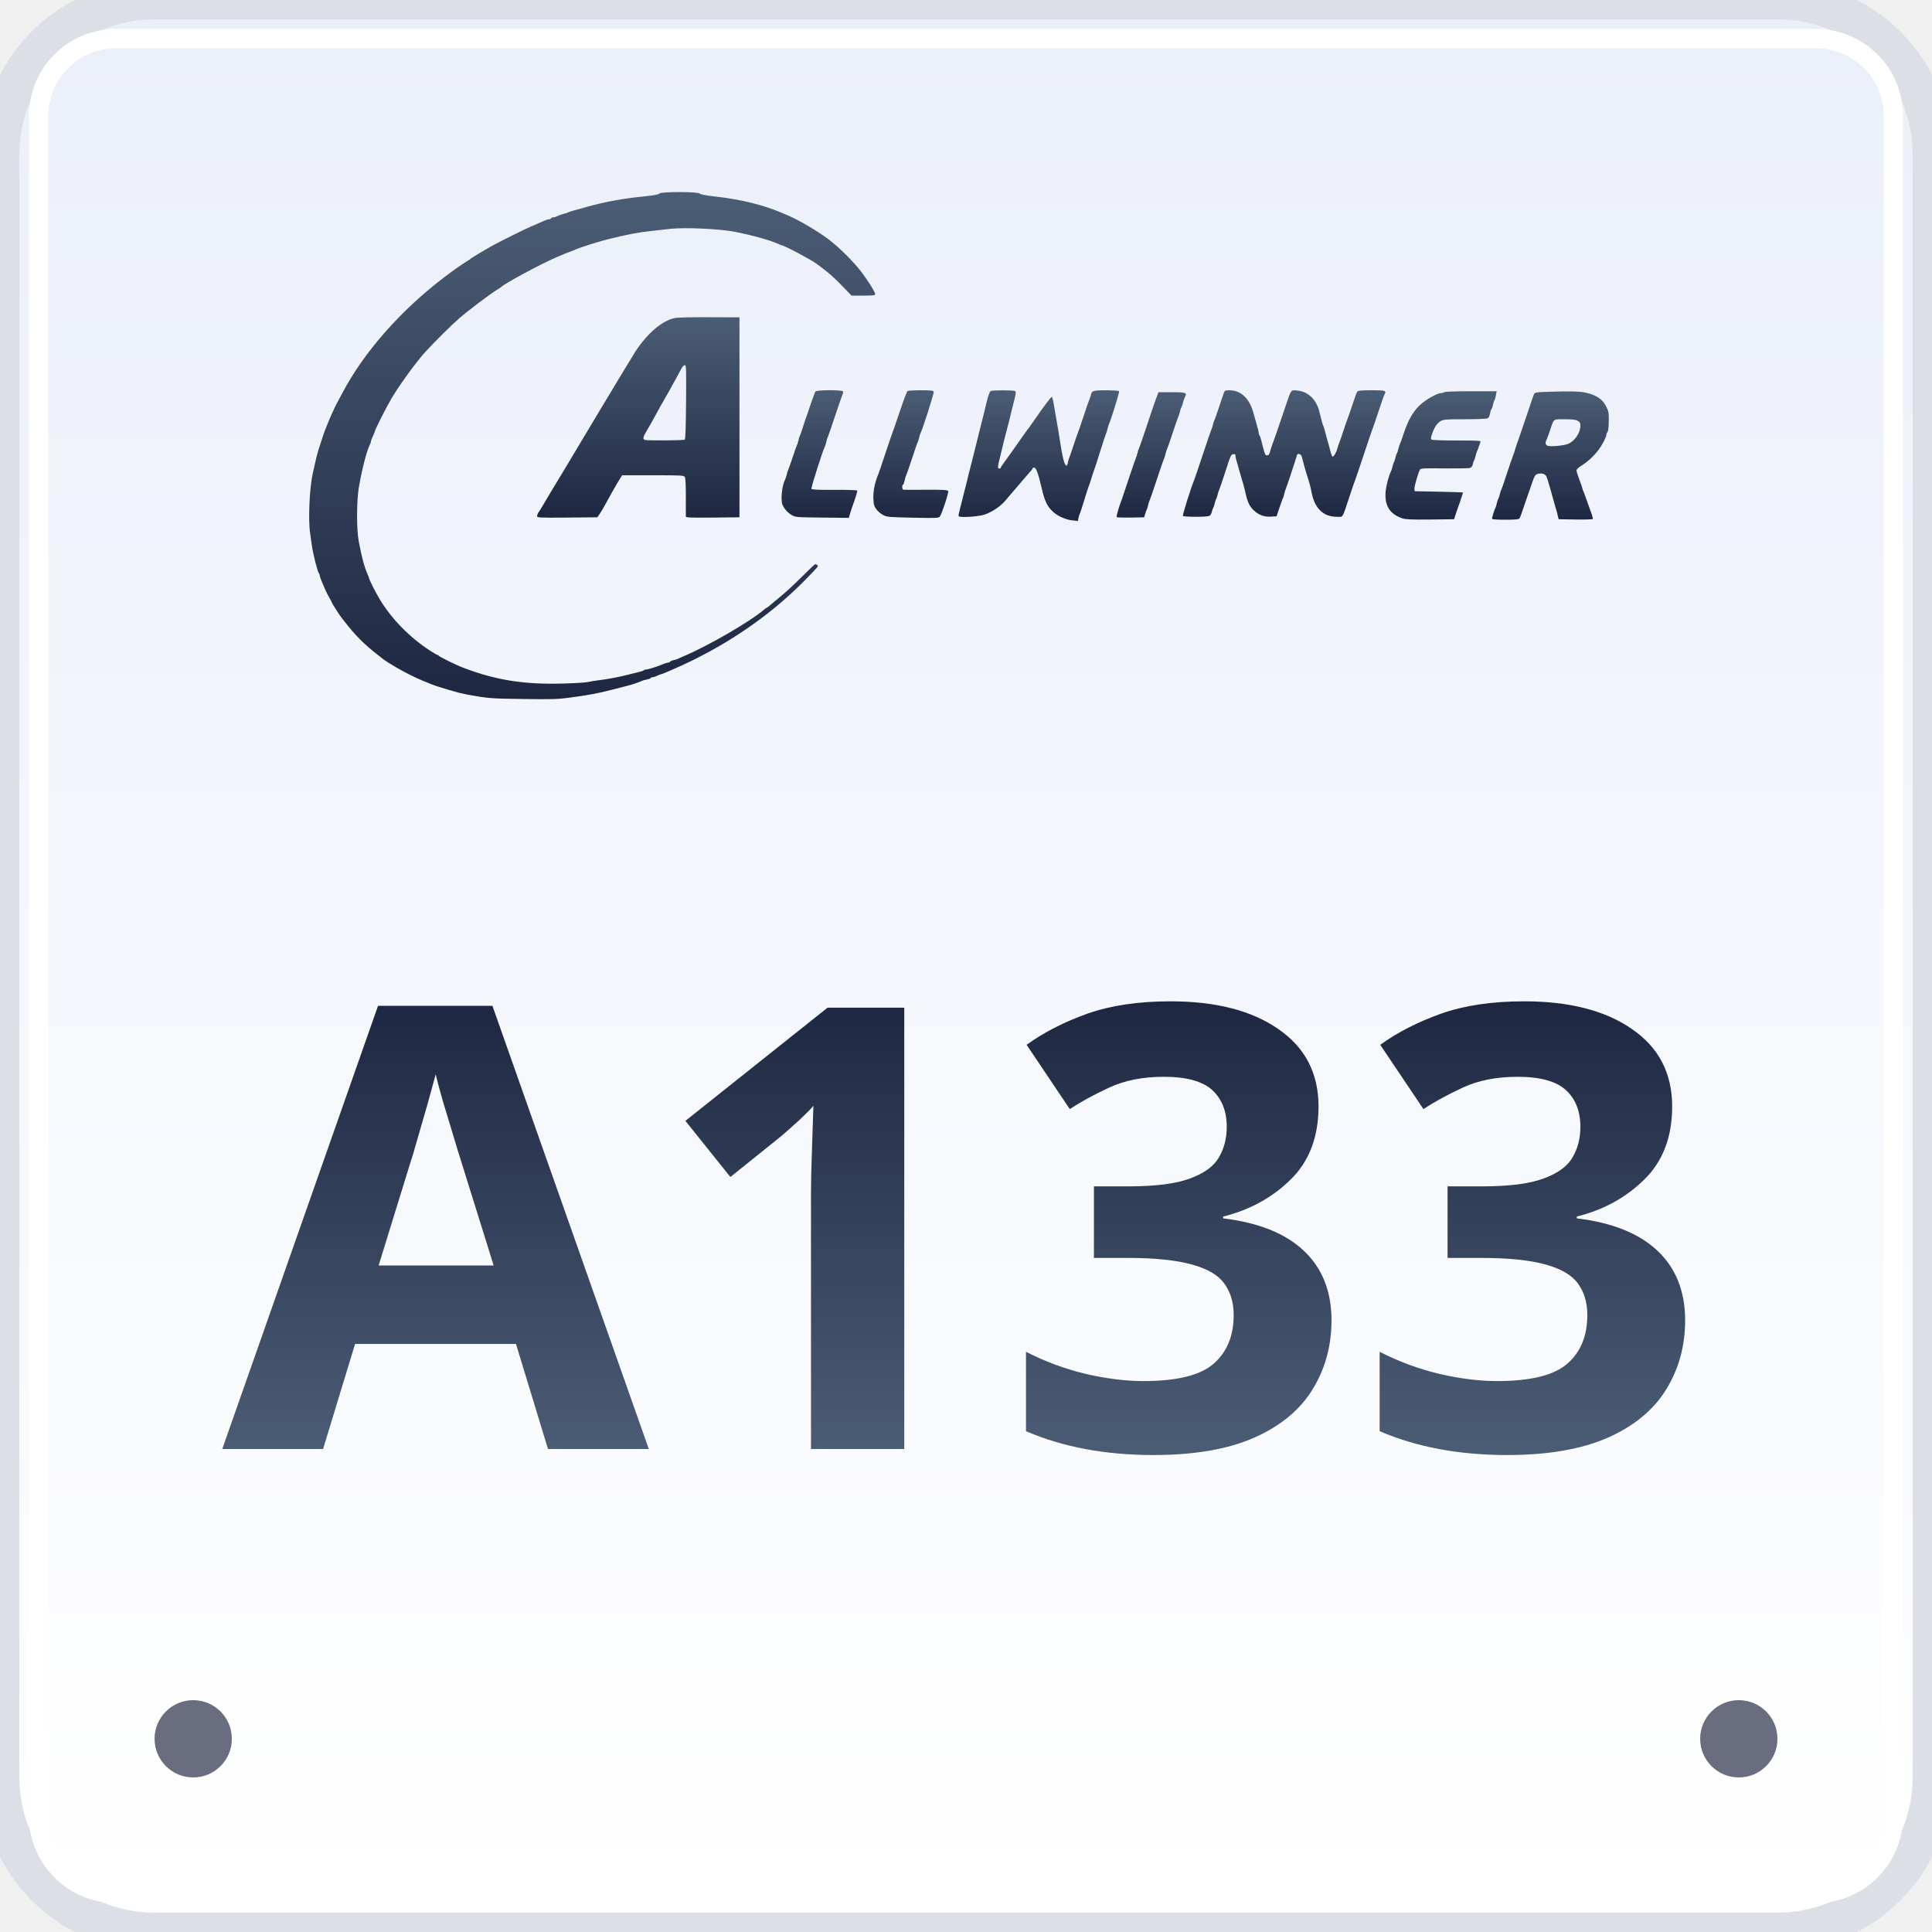
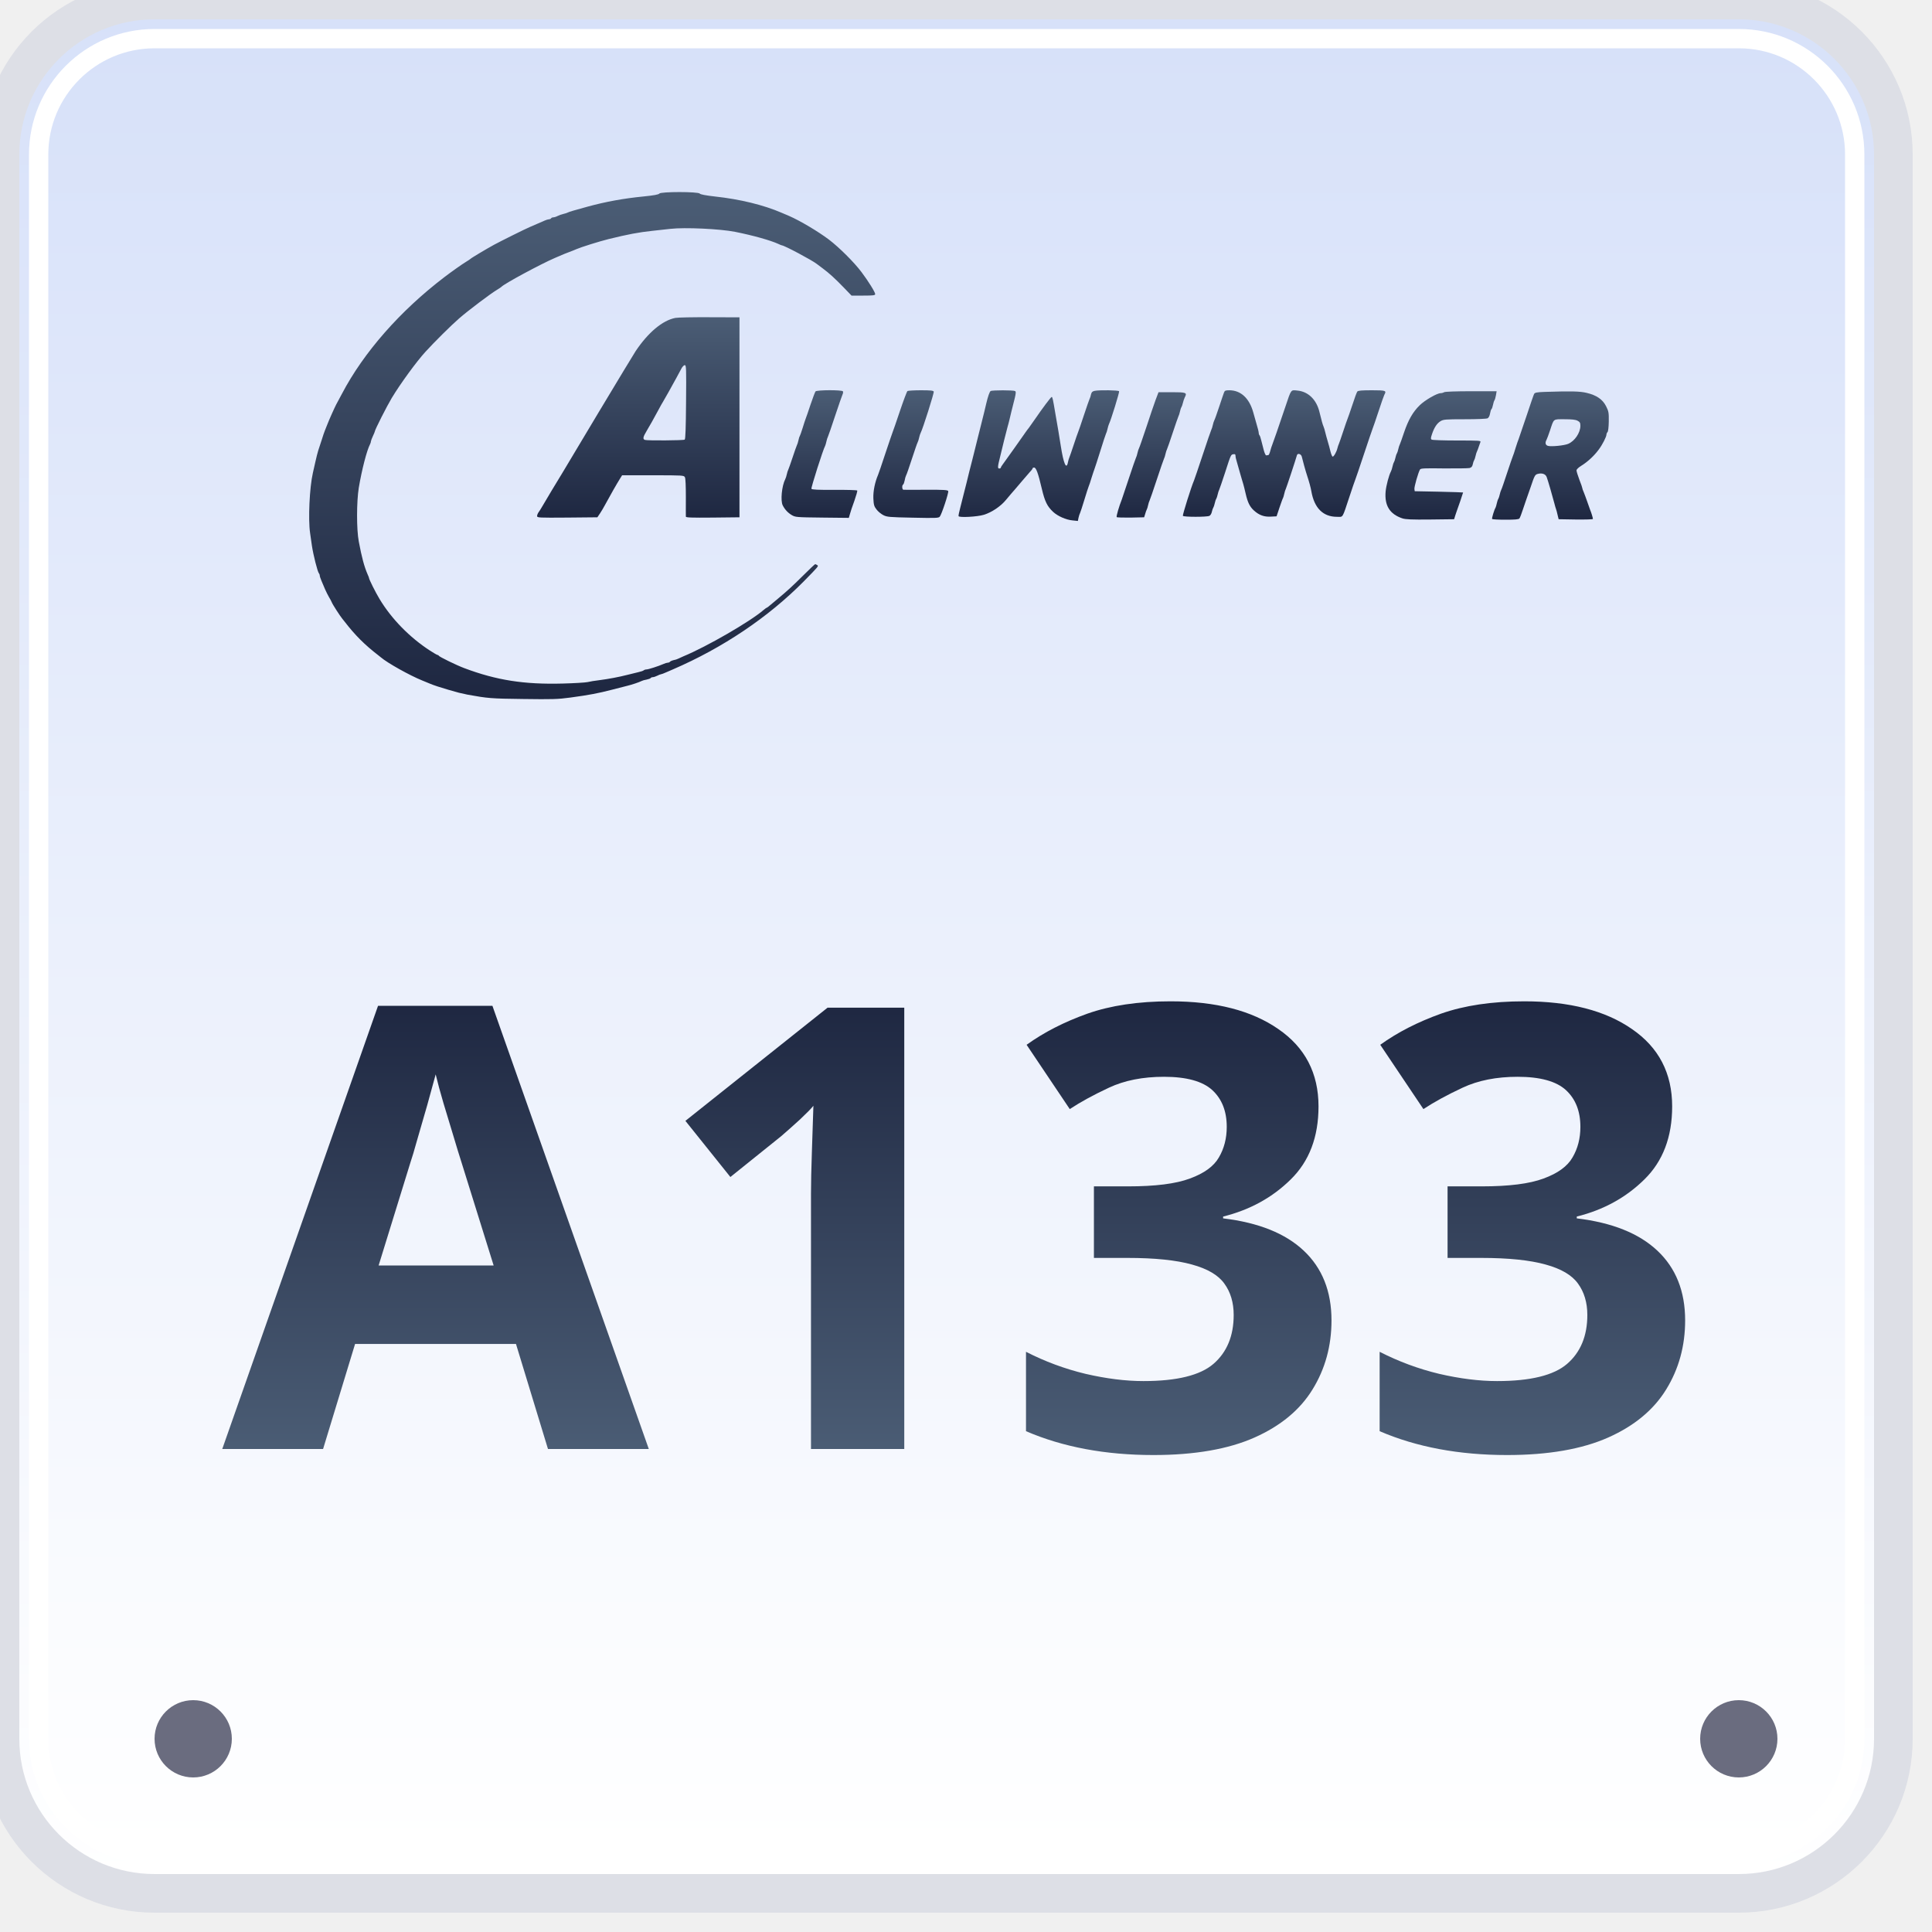
<svg xmlns="http://www.w3.org/2000/svg" width="100" height="100">
  <defs>
    <linearGradient id="soc_bg" x1="0%" y1="0%" x2="0%" y2="100%">
-       <stop offset="0%" style="stop-color:#ebeff9;stop-opacity:1" />
+       <stop offset="0%" style="stop-color:#d7e1f9;stop-opacity:1" />
      <stop offset="100%" style="stop-color:#ffffff;stop-opacity:1" />
    </linearGradient>
    <linearGradient id="soc_name" x1="0%" y1="0%" x2="0%" y2="100%">
      <stop offset="0%" style="stop-color:#1e2741;stop-opacity:1" />
      <stop offset="100%" style="stop-color:#4b5d75;stop-opacity:1" />
    </linearGradient>
  </defs>
-   <rect width="100" height="100" fill="url(#soc_bg)" rx="8" stroke="#dddfe6" stroke-width="2" />
-   <rect x="2" y="2" width="96" height="96" fill="url(#soc_bg)" rx="4" stroke="#ffffff" stroke-width="1" />
+   <rect width="98" height="98" fill="url(#soc_bg)" rx="8" stroke="#dddfe6" stroke-width="2" />
+   <rect x="2" y="2" width="94" height="94" fill="url(#soc_bg)" rx="6" stroke="#ffffff" stroke-width="1" />
  <g transform="translate(16,80) scale(0.005,-0.005)" fill="url(#soc_name)">
    <path d="M3625 13996 c-7 -10 -56 -19 -165 -30 -205 -20 -395 -55 -580 -106 -139 -38 -187 -52 -200 -59 -9 -5 -30 -12 -49 -16 -18 -4 -44 -13 -59 -21 -15 -8 -35 -14 -44 -14 -9 0 -20 -4 -23 -10 -3 -5 -13 -10 -22 -10 -8 0 -29 -6 -46 -14 -28 -13 -66 -29 -152 -66 -42 -17 -313 -152 -371 -184 -79 -43 -238 -138 -244 -146 -3 -3 -23 -17 -45 -30 -36 -21 -159 -108 -225 -159 -457 -348 -836 -779 -1061 -1209 -27 -50 -53 -100 -59 -110 -15 -28 -76 -164 -90 -202 -7 -19 -19 -48 -26 -65 -7 -16 -22 -61 -34 -100 -12 -38 -28 -88 -36 -110 -7 -22 -20 -74 -29 -115 -9 -41 -21 -93 -26 -115 -35 -152 -50 -481 -29 -622 6 -38 14 -97 19 -133 14 -94 58 -269 72 -284 5 -6 9 -16 9 -24 0 -7 8 -32 18 -55 10 -23 27 -62 37 -87 11 -25 29 -61 40 -80 12 -19 25 -44 29 -54 6 -19 90 -149 111 -173 5 -7 15 -18 20 -25 111 -144 209 -242 353 -353 7 -5 18 -15 25 -20 66 -57 298 -187 427 -239 36 -15 74 -31 85 -35 33 -14 105 -38 185 -61 41 -11 91 -25 110 -31 19 -5 60 -14 90 -20 210 -38 243 -41 575 -45 302 -4 357 -3 490 15 199 27 286 44 430 81 66 17 138 36 160 41 46 11 123 37 146 49 9 5 33 12 53 15 20 4 39 11 42 16 3 5 13 9 22 9 9 0 30 7 46 15 15 8 33 15 38 15 5 0 30 9 56 21 26 11 56 24 67 29 519 224 989 541 1355 911 154 157 156 159 140 169 -8 5 -18 10 -21 10 -4 0 -60 -53 -125 -118 -118 -117 -166 -160 -258 -237 -26 -22 -62 -52 -80 -67 -17 -15 -34 -28 -37 -28 -3 0 -19 -11 -35 -25 -136 -118 -589 -380 -829 -479 -22 -10 -47 -21 -55 -25 -9 -5 -30 -12 -48 -15 -17 -4 -34 -12 -37 -17 -4 -5 -13 -9 -22 -9 -8 0 -29 -6 -46 -14 -50 -22 -155 -56 -175 -56 -10 0 -22 -4 -28 -9 -5 -5 -31 -14 -59 -20 -27 -7 -77 -19 -110 -27 -85 -22 -197 -43 -290 -55 -44 -5 -99 -14 -123 -20 -24 -5 -139 -12 -255 -15 -400 -11 -688 34 -1022 160 -80 30 -258 117 -263 128 -2 5 -8 8 -13 8 -4 0 -40 20 -78 45 -211 137 -399 329 -523 536 -41 68 -108 202 -108 216 0 3 -6 19 -14 36 -36 83 -61 177 -92 342 -24 125 -23 413 0 555 31 185 83 388 117 452 5 10 9 23 9 30 1 7 9 31 20 53 11 22 19 44 20 48 0 17 126 265 176 348 88 146 256 377 349 478 87 96 264 272 347 344 90 79 323 255 393 297 22 13 42 27 45 30 24 30 408 237 555 300 28 12 59 25 70 30 11 5 45 19 75 30 30 11 64 25 75 30 50 22 238 81 335 105 203 50 310 70 450 85 52 6 138 15 190 21 150 17 513 0 670 -31 185 -37 367 -88 447 -125 17 -8 34 -15 37 -15 24 0 315 -155 361 -192 6 -5 33 -25 60 -45 70 -52 127 -104 220 -200 l80 -83 123 0 c101 0 122 3 122 15 0 20 -70 133 -143 230 -77 102 -229 253 -335 334 -114 86 -300 196 -412 245 -19 8 -55 23 -80 34 -185 80 -430 140 -690 168 -96 11 -149 21 -156 30 -17 21 -405 21 -419 0z" />
    <path d="M3791 12709 c-133 -26 -282 -151 -411 -344 -18 -27 -192 -315 -387 -640 -194 -324 -357 -597 -362 -605 -32 -50 -216 -358 -225 -375 -6 -11 -19 -31 -28 -44 -10 -13 -18 -32 -18 -42 0 -19 12 -19 312 -17 l312 3 27 40 c15 22 40 65 56 95 39 73 120 216 150 263 l23 37 320 0 c309 0 320 -1 330 -20 7 -12 10 -92 10 -208 0 -103 -1 -193 0 -200 0 -10 59 -12 278 -10 l277 3 0 1035 0 1035 -310 1 c-170 1 -330 -2 -354 -7z m111 -871 c-2 -263 -6 -384 -14 -389 -14 -9 -390 -11 -412 -3 -24 9 -20 30 18 93 36 60 67 116 124 221 19 36 38 70 42 75 4 6 31 53 60 105 29 52 67 120 83 150 17 30 39 72 50 93 10 20 26 37 36 37 15 0 16 -33 13 -382z" />
    <path d="M5242 11948 c-5 -7 -29 -69 -52 -138 -23 -69 -45 -134 -50 -145 -4 -11 -19 -54 -31 -95 -13 -41 -26 -79 -30 -85 -4 -5 -10 -26 -14 -45 -4 -19 -11 -41 -16 -50 -4 -8 -24 -64 -44 -125 -20 -60 -40 -117 -44 -125 -5 -9 -12 -31 -16 -50 -4 -19 -11 -41 -16 -50 -36 -70 -51 -224 -26 -272 22 -43 53 -76 93 -100 38 -22 47 -23 315 -26 l276 -3 11 38 c5 21 26 83 46 137 19 54 33 103 30 108 -3 5 -109 8 -236 7 -170 -1 -233 2 -238 11 -6 10 122 412 142 445 3 6 9 26 13 45 4 19 11 41 16 50 4 8 38 105 74 215 37 110 71 210 77 222 6 11 7 26 4 32 -10 16 -270 15 -284 -1z" />
    <path d="M6194 11952 c-6 -4 -41 -97 -78 -207 -37 -110 -71 -209 -76 -220 -5 -11 -38 -110 -75 -220 -36 -110 -70 -209 -75 -220 -33 -76 -52 -171 -49 -244 3 -67 8 -83 32 -114 15 -21 47 -47 70 -59 39 -20 60 -22 307 -27 233 -5 266 -4 278 10 20 23 94 248 88 265 -5 12 -43 15 -228 14 -123 0 -229 -1 -235 0 -15 0 -18 46 -4 54 5 3 12 22 16 42 3 20 10 44 15 53 6 9 32 86 60 171 28 85 54 162 59 170 5 9 12 31 16 50 4 19 11 41 16 50 21 38 140 413 135 426 -4 11 -31 14 -133 14 -70 0 -133 -4 -139 -8z" />
    <path d="M7055 11952 c-11 -7 -28 -55 -46 -132 -10 -44 -23 -98 -53 -217 -8 -32 -22 -87 -31 -123 -9 -36 -23 -92 -31 -125 -8 -33 -22 -87 -30 -120 -8 -33 -22 -86 -30 -117 -7 -32 -21 -84 -28 -115 -8 -32 -22 -85 -30 -118 -8 -33 -24 -96 -35 -139 -12 -44 -20 -84 -18 -89 5 -17 194 -7 262 14 81 25 172 86 227 152 24 29 47 57 53 63 16 18 56 64 115 134 30 35 67 78 82 95 16 16 28 33 28 38 0 4 7 7 15 7 21 0 42 -58 80 -220 31 -132 56 -182 117 -239 47 -44 134 -82 199 -88 l57 -6 7 34 c4 18 11 40 16 49 4 8 24 69 44 135 20 66 40 129 45 140 5 11 19 52 30 90 12 39 26 79 30 90 5 11 31 94 60 185 28 91 55 172 59 180 5 9 12 31 16 50 4 19 11 41 15 50 20 39 110 331 105 340 -7 11 -204 14 -253 4 -24 -5 -32 -13 -38 -37 -3 -17 -10 -38 -15 -47 -4 -8 -31 -85 -59 -170 -28 -85 -55 -164 -60 -175 -5 -11 -25 -69 -45 -130 -20 -60 -40 -119 -45 -130 -5 -11 -12 -35 -15 -52 -16 -81 -46 -10 -74 172 -5 33 -17 103 -25 155 -9 52 -23 136 -32 185 -24 144 -29 166 -37 166 -8 0 -94 -115 -177 -236 -25 -36 -52 -74 -60 -85 -8 -10 -21 -26 -28 -37 -7 -10 -35 -49 -62 -88 -27 -38 -55 -78 -62 -88 -25 -36 -108 -152 -123 -172 -8 -10 -15 -23 -15 -27 0 -4 -7 -8 -16 -8 -18 0 -17 19 10 125 8 33 26 107 40 165 15 58 31 121 36 140 6 19 15 55 21 80 10 44 22 93 54 219 12 52 13 66 3 73 -16 10 -239 10 -253 0z" />
    <path d="M9471 11937 c-5 -12 -27 -78 -50 -147 -23 -69 -45 -132 -50 -140 -5 -9 -12 -31 -16 -50 -4 -19 -11 -41 -16 -50 -4 -8 -45 -125 -89 -260 -45 -135 -85 -254 -90 -265 -27 -60 -120 -357 -115 -365 8 -13 251 -13 275 0 10 5 22 24 25 42 4 18 11 38 15 43 4 6 11 26 15 45 4 19 11 40 15 45 4 6 11 26 15 45 4 19 11 41 16 50 4 8 31 87 60 175 62 193 61 189 88 193 16 3 21 -2 21 -17 0 -11 6 -40 14 -63 7 -24 23 -79 35 -123 13 -44 26 -91 31 -105 4 -14 16 -59 25 -100 21 -92 43 -136 86 -175 53 -48 106 -67 174 -63 l60 3 30 90 c17 50 33 95 37 100 3 6 9 26 13 45 4 19 11 41 16 50 6 12 97 285 115 348 7 24 43 13 50 -15 7 -32 41 -155 54 -193 22 -66 39 -129 45 -165 30 -174 121 -265 265 -265 67 0 52 -24 130 210 28 85 55 164 60 175 5 11 45 130 90 265 45 135 85 254 90 265 5 11 32 90 60 175 28 85 55 163 60 172 25 45 18 48 -129 48 -103 0 -141 -3 -150 -13 -6 -7 -29 -69 -51 -138 -23 -68 -45 -133 -50 -144 -5 -11 -25 -69 -45 -130 -20 -60 -40 -119 -45 -130 -5 -11 -12 -31 -15 -45 -10 -41 -39 -90 -50 -87 -5 2 -15 26 -22 53 -6 27 -19 74 -28 104 -9 30 -21 73 -26 95 -5 22 -13 49 -18 60 -9 19 -20 61 -42 150 -31 129 -117 212 -229 222 -69 7 -62 17 -124 -168 -70 -209 -127 -372 -136 -394 -5 -11 -14 -39 -20 -62 -6 -24 -15 -44 -20 -44 -6 -1 -15 -2 -22 -3 -6 -1 -17 23 -25 52 -7 28 -19 74 -26 101 -6 27 -15 53 -20 57 -4 4 -7 15 -7 24 0 9 -9 48 -21 86 -11 38 -27 94 -35 124 -41 148 -129 229 -247 230 -40 0 -49 -3 -56 -23z" />
    <path d="M11750 11940 c-8 -5 -25 -10 -36 -10 -39 0 -164 -73 -217 -125 -70 -68 -118 -151 -162 -281 -20 -60 -40 -116 -44 -124 -5 -9 -12 -31 -16 -50 -4 -19 -11 -39 -15 -45 -4 -5 -11 -26 -15 -45 -4 -19 -11 -39 -15 -45 -4 -5 -11 -26 -15 -45 -4 -19 -11 -41 -16 -50 -21 -39 -49 -146 -55 -207 -13 -146 42 -235 173 -279 33 -11 96 -14 289 -12 l247 3 9 30 c5 17 12 37 15 45 13 34 70 200 69 202 -1 1 -113 5 -251 8 l-250 5 -3 23 c-3 22 40 173 58 202 7 12 47 14 247 11 132 -1 251 1 265 4 20 5 29 15 34 38 3 18 10 37 14 42 4 6 11 26 15 45 4 19 11 41 16 50 4 8 12 29 17 45 6 17 13 38 17 48 7 16 -9 17 -241 17 -137 0 -255 4 -263 9 -11 7 -11 16 3 57 23 69 51 111 88 134 30 18 51 20 251 20 124 0 226 4 237 10 11 6 21 26 25 50 4 22 10 42 15 45 4 3 11 22 15 42 4 21 11 43 15 48 5 6 12 30 16 53 l7 42 -264 0 c-153 0 -270 -4 -279 -10z" />
    <path d="M12788 11943 c-80 -3 -99 -7 -107 -21 -5 -9 -41 -114 -80 -232 -40 -118 -76 -224 -80 -235 -5 -11 -19 -51 -31 -90 -11 -38 -25 -79 -30 -90 -5 -11 -32 -90 -60 -175 -28 -85 -54 -162 -59 -170 -5 -9 -12 -31 -16 -50 -4 -19 -11 -39 -15 -45 -4 -5 -11 -26 -15 -45 -4 -19 -10 -39 -13 -45 -14 -22 -40 -110 -36 -117 3 -5 65 -8 138 -8 99 0 136 3 145 13 6 8 22 49 36 93 15 43 29 86 32 94 3 8 25 71 49 140 39 116 44 126 72 134 44 12 81 0 93 -32 11 -27 61 -200 81 -277 5 -22 13 -47 16 -55 3 -8 11 -35 16 -60 l11 -45 178 -3 c97 -1 177 1 177 6 0 10 -17 67 -30 97 -4 11 -18 49 -30 85 -12 36 -29 79 -36 97 -8 17 -14 35 -14 40 0 5 -13 44 -30 86 -16 43 -30 87 -30 97 0 11 19 30 50 49 65 40 133 103 180 167 39 52 80 133 80 156 0 8 5 19 11 25 7 7 12 52 13 111 1 90 -1 103 -28 157 -36 71 -99 114 -201 138 -69 17 -162 19 -437 10z m342 -298 c25 -13 30 -22 30 -53 0 -72 -59 -159 -127 -187 -40 -17 -171 -30 -207 -21 -28 7 -34 32 -16 64 5 9 21 53 36 97 41 124 29 115 150 115 75 0 114 -4 134 -15z" />
    <path d="M8762 11858 c-17 -46 -60 -173 -96 -283 -37 -110 -70 -207 -75 -215 -5 -9 -12 -31 -16 -50 -4 -19 -11 -41 -16 -50 -4 -8 -38 -105 -74 -215 -37 -110 -69 -207 -72 -215 -28 -69 -59 -176 -53 -183 3 -4 69 -6 145 -5 l139 3 11 35 c5 19 13 40 16 45 4 6 10 26 14 45 4 19 11 41 16 50 4 8 38 105 74 215 36 110 70 207 74 215 5 9 12 31 16 50 4 19 11 41 16 50 4 8 31 85 59 170 28 85 55 162 59 170 5 9 12 31 16 50 4 19 11 40 15 45 4 6 11 25 15 43 4 18 13 45 20 59 26 49 15 53 -135 53 l-137 0 -31 -82z" />
  </g>
  <text x="50" y="75" fill="url(#soc_name)" text-anchor="middle">
    <tspan style="font: 600 32px sans-serif">A133</tspan>
  </text>
  <circle cx="10" cy="90" r="2" fill="#6a6c7f" />
  <circle cx="90" cy="90" r="2" fill="#6a6c7f" />
</svg>
